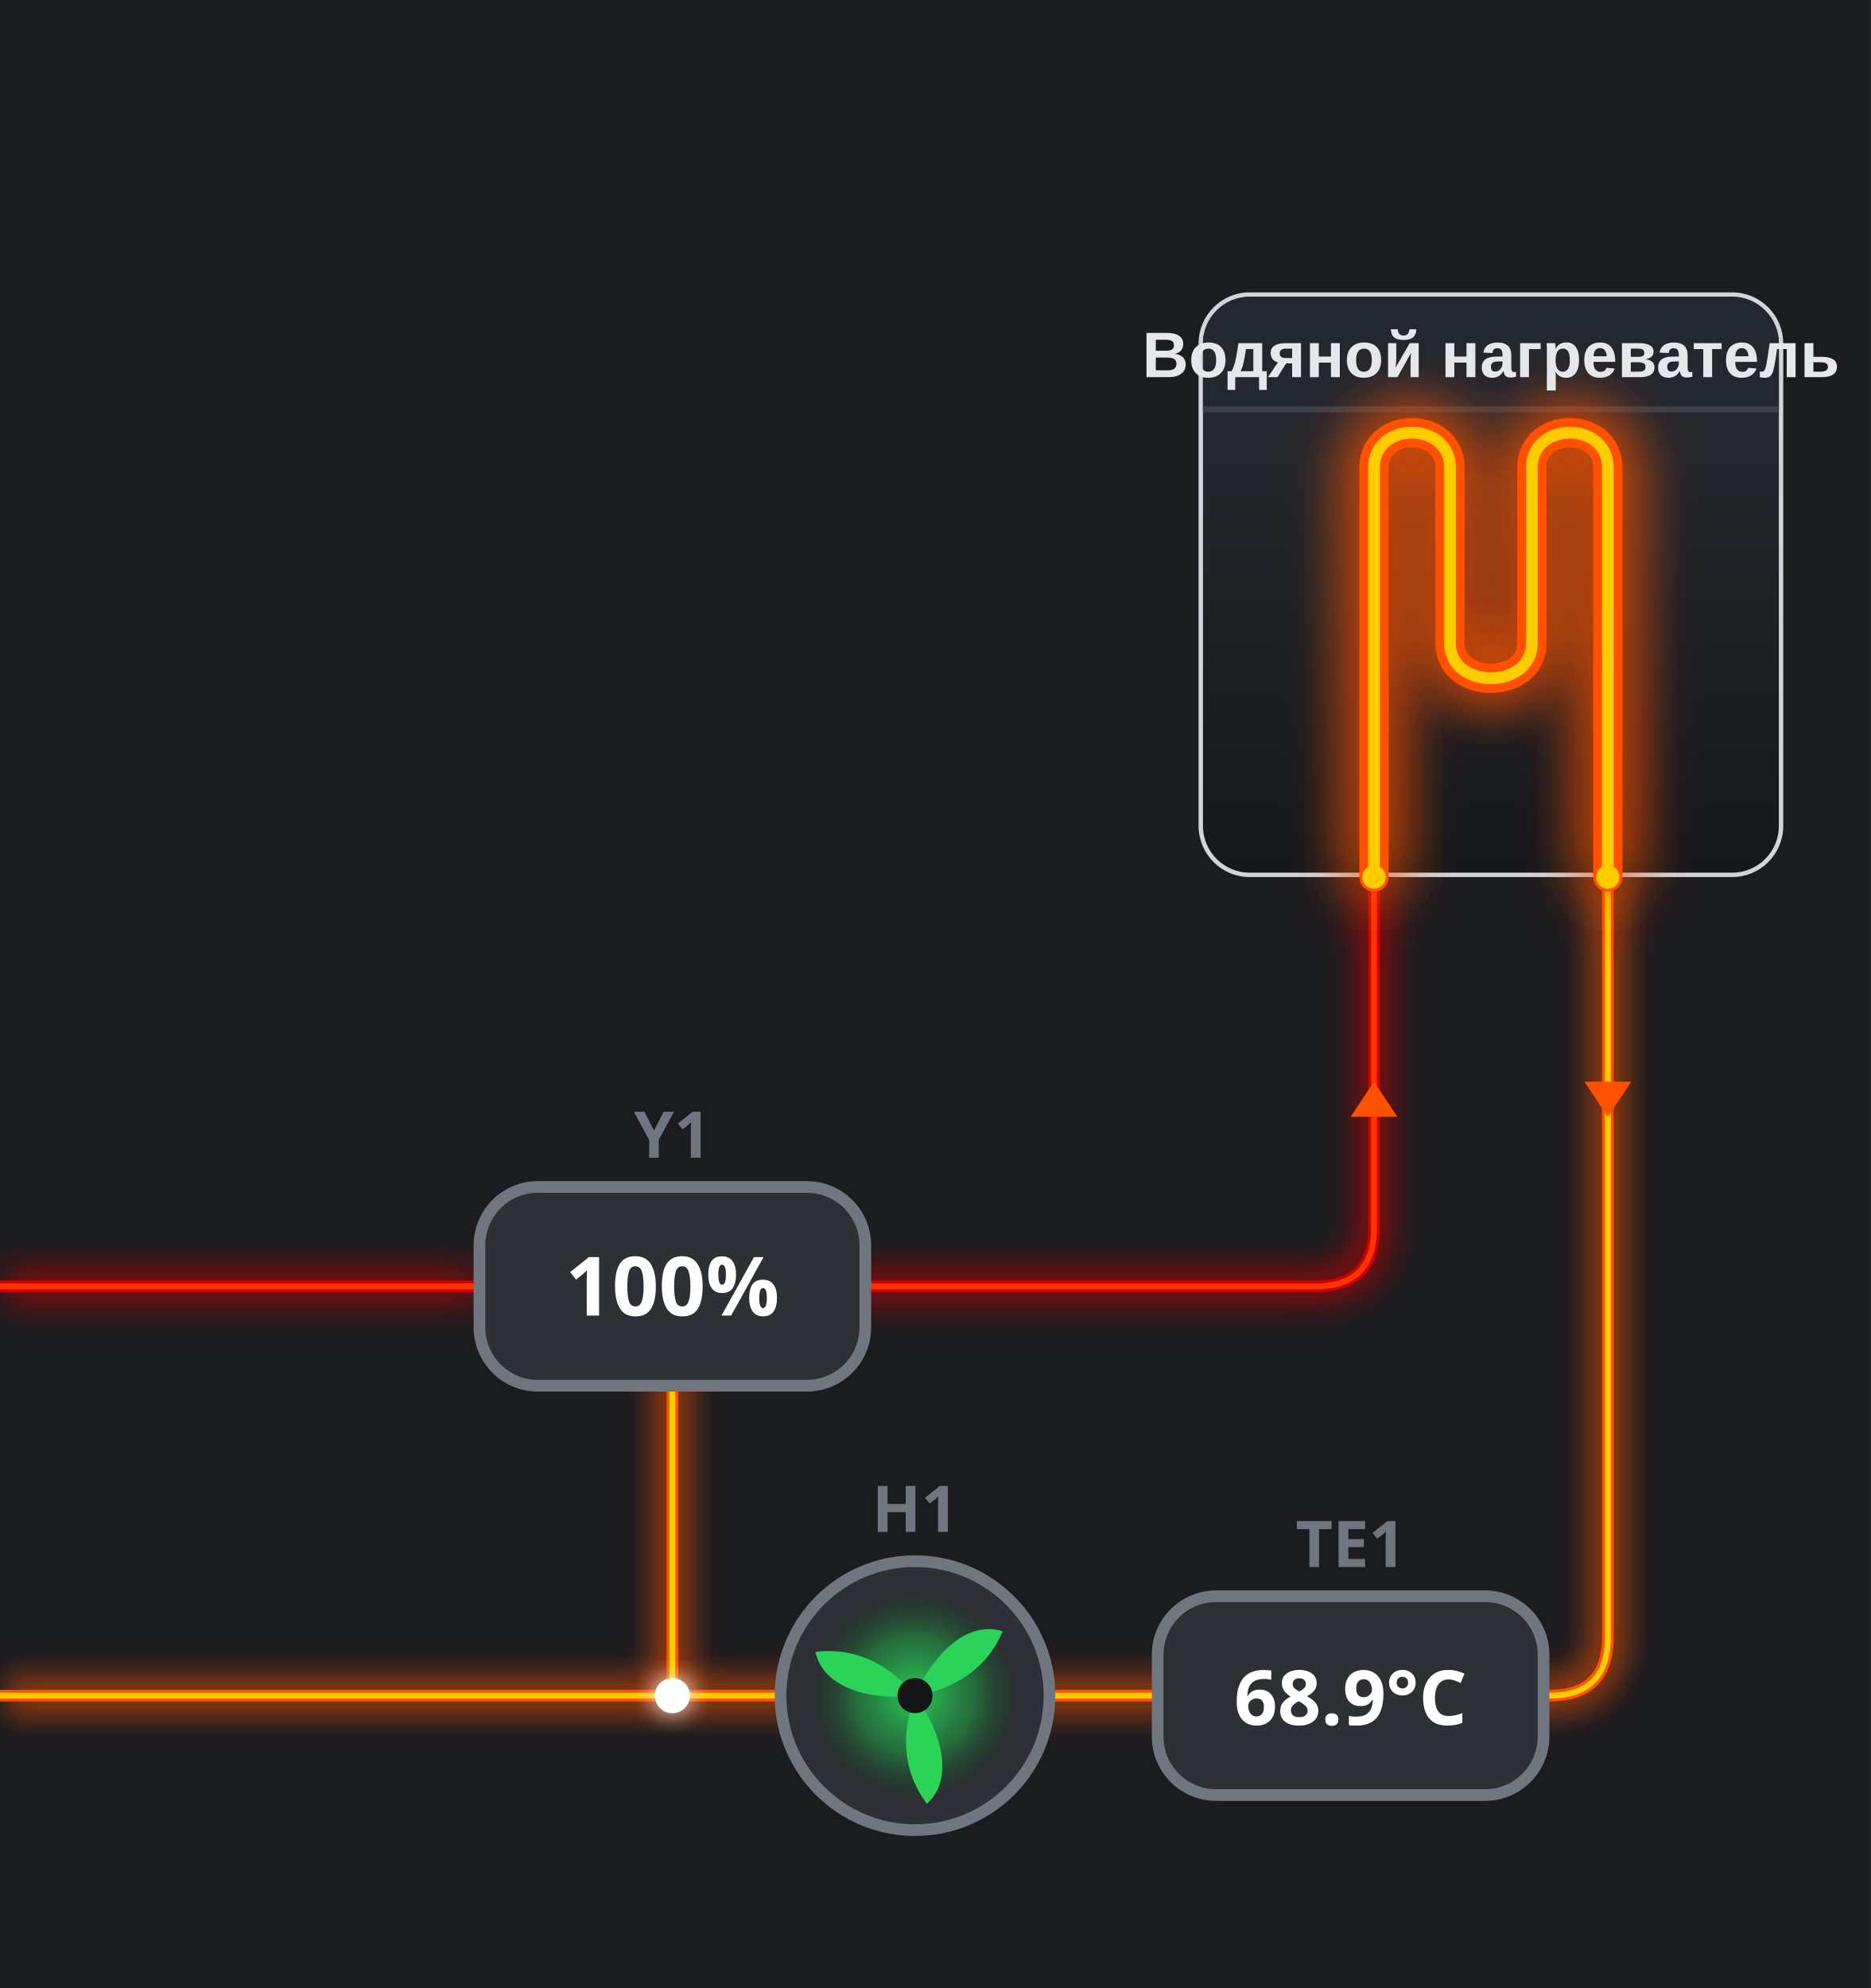
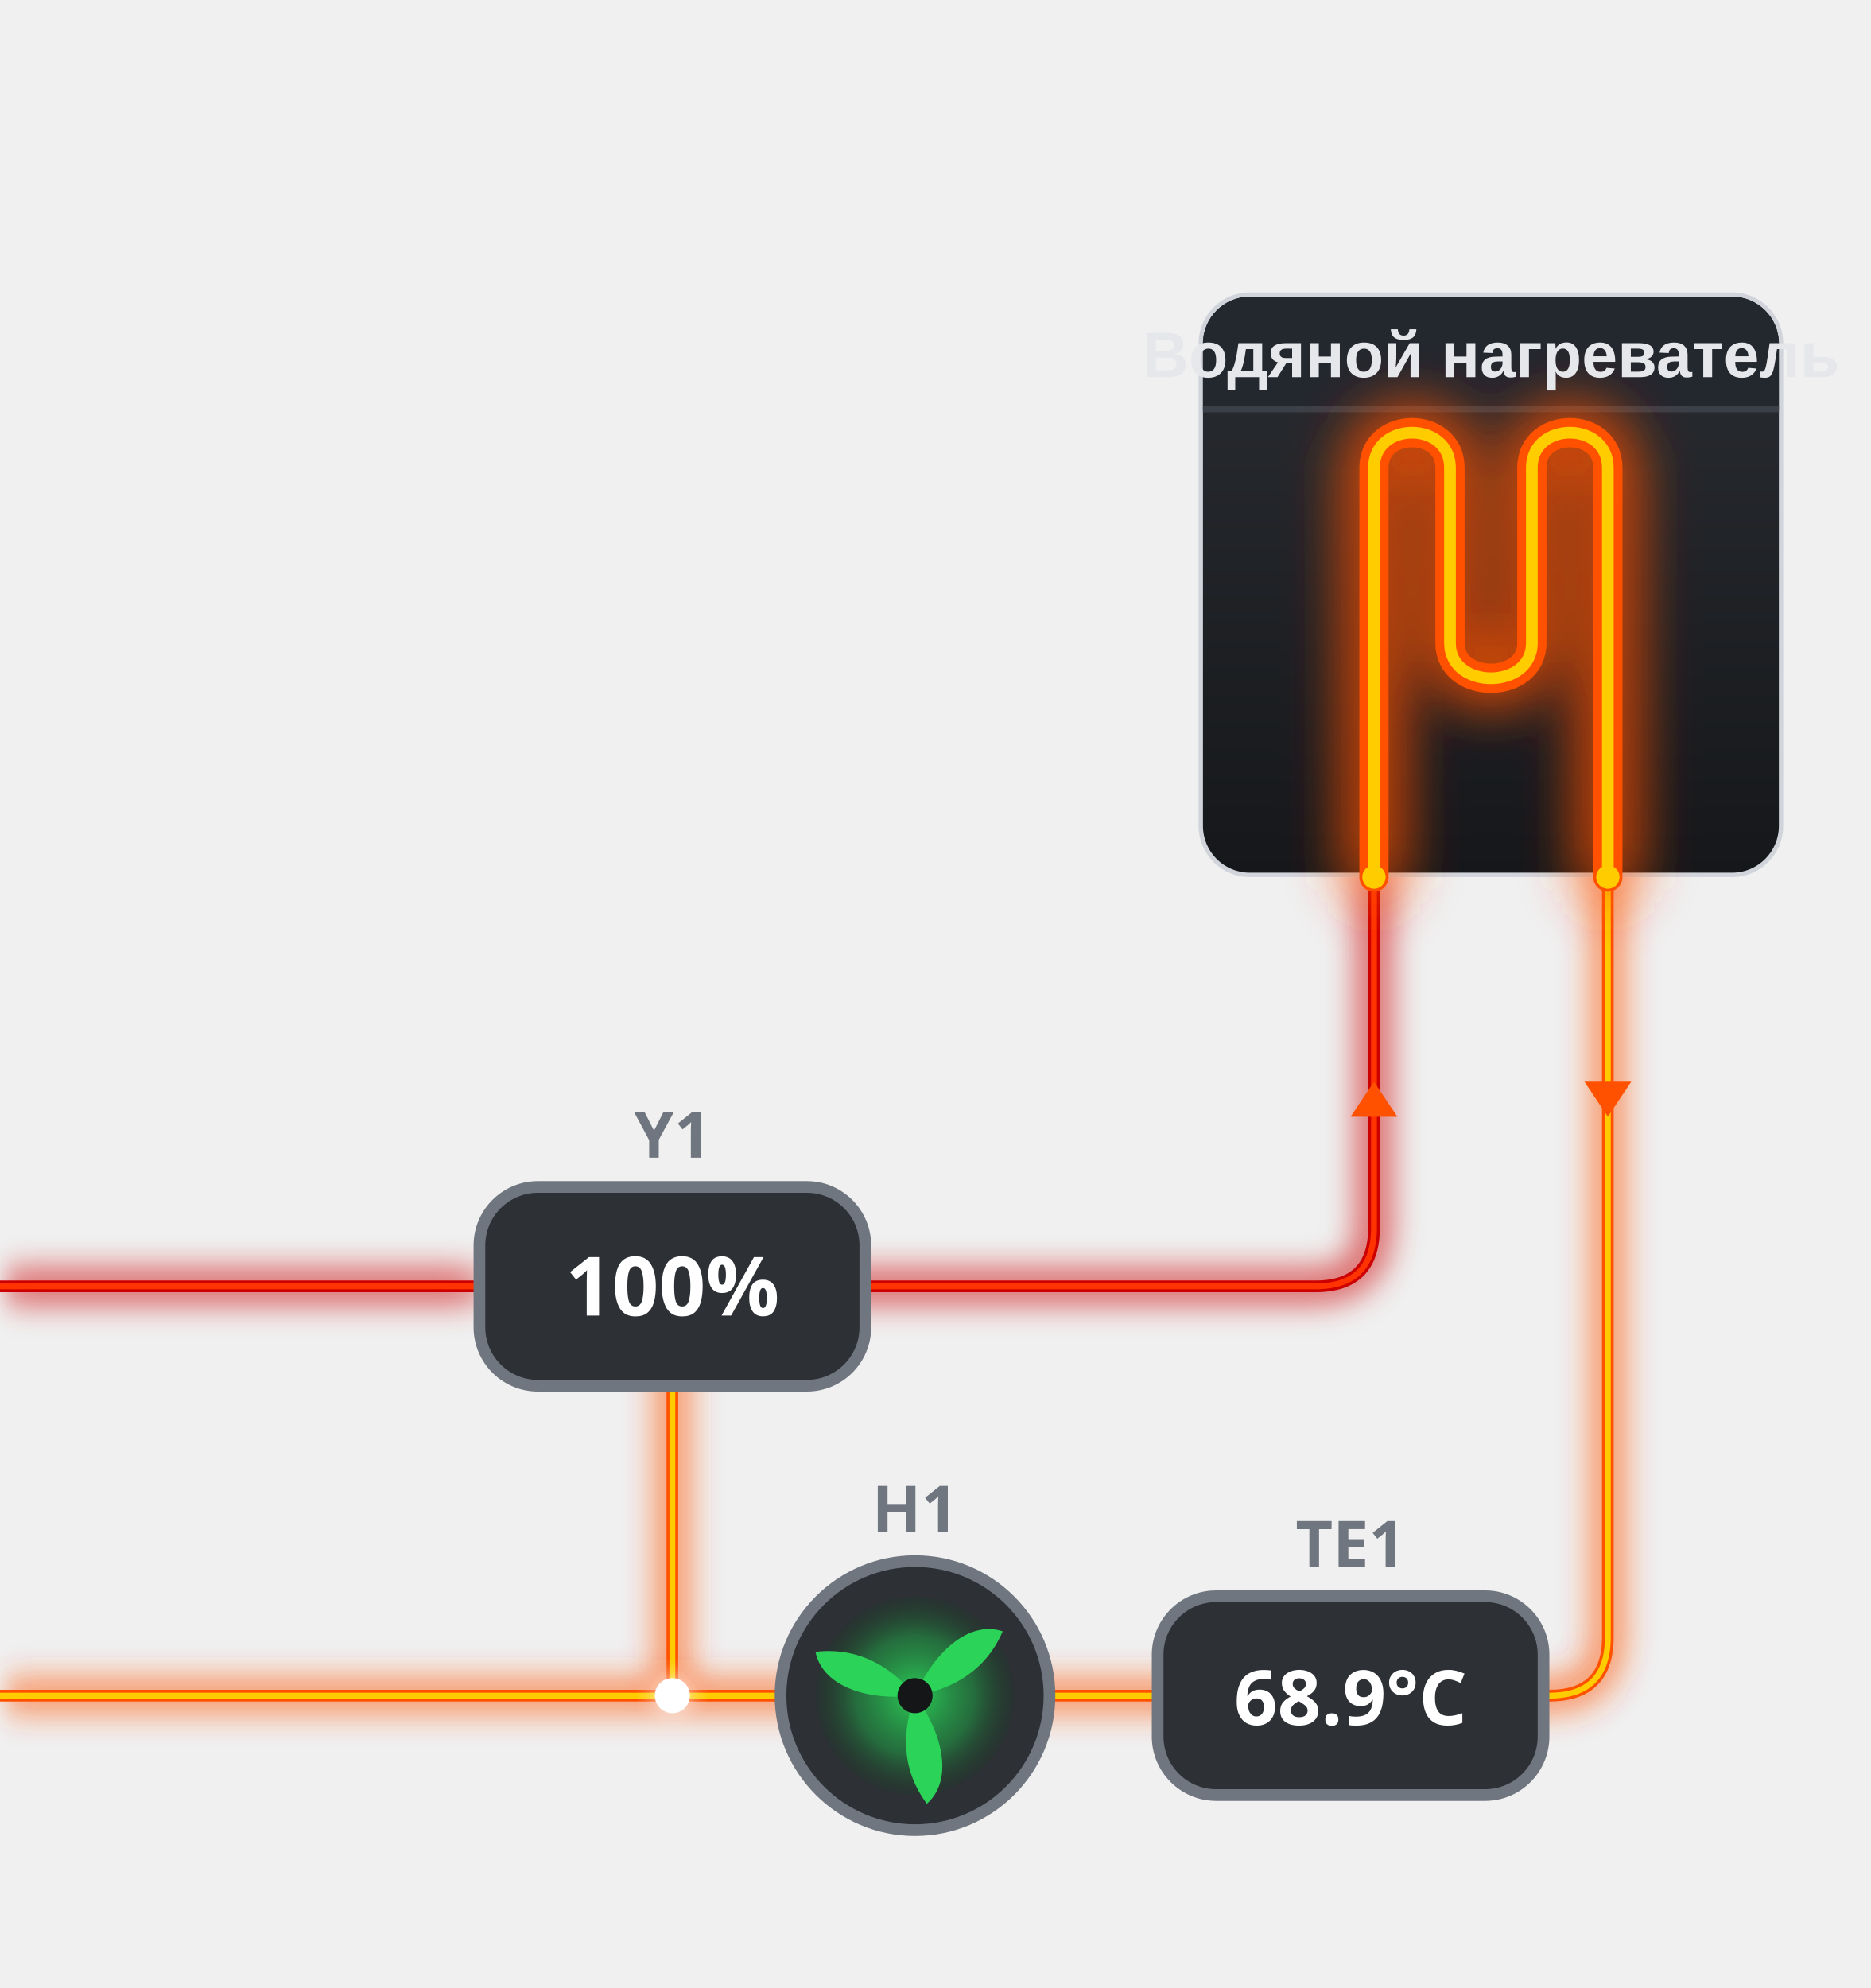
- <svg xmlns="http://www.w3.org/2000/svg" viewBox="0 0 320 340" width="100%" height="100%">
+ <svg xmlns="http://www.w3.org/2000/svg" viewBox="0 0 320 340" width="531.2" height="564.4">
  <defs>
    <filter id="glow-orange" x="-50%" y="-50%" width="200%" height="200%">
      <feGaussianBlur stdDeviation="3" result="blur1" />
      <feGaussianBlur stdDeviation="1.5" result="blur2" />
      <feMerge>
        <feMergeNode in="blur1" />
        <feMergeNode in="blur2" />
        <feMergeNode in="SourceGraphic" />
      </feMerge>
    </filter>
    <filter id="glow-ten" x="-50%" y="-50%" width="200%" height="200%">
      <feGaussianBlur stdDeviation="5" result="blur1" />
      <feGaussianBlur stdDeviation="2.5" result="blur2" />
      <feMerge>
        <feMergeNode in="blur1" />
        <feMergeNode in="blur2" />
        <feMergeNode in="SourceGraphic" />
      </feMerge>
    </filter>
    <filter id="glow-green" x="-30%" y="-30%" width="160%" height="160%">
      <feGaussianBlur stdDeviation="4" result="blur" />
      <feMerge>
        <feMergeNode in="blur" />
        <feMergeNode in="SourceGraphic" />
      </feMerge>
    </filter>
-     <radialGradient id="pump-glow" cx="50%" cy="50%" r="50%">
+     <radialGradient id="pump-glow-green" cx="50%" cy="50%" r="50%">
      <stop offset="0%" stop-color="#2bd458" stop-opacity="0.95" />
      <stop offset="60%" stop-color="#1f9e44" stop-opacity="0.55" />
      <stop offset="100%" stop-color="#113f1d" stop-opacity="0.15" />
+     </radialGradient>
+     <radialGradient id="pump-glow-gray" cx="50%" cy="50%" r="50%">
+       <stop offset="0%" stop-color="#d1d5db" stop-opacity="0.9" />
+       <stop offset="60%" stop-color="#9ca3af" stop-opacity="0.5" />
+       <stop offset="100%" stop-color="#4b5563" stop-opacity="0.15" />
+     </radialGradient>
+     <radialGradient id="pump-glow-red" cx="50%" cy="50%" r="50%">
+       <stop offset="0%" stop-color="#ef4444" stop-opacity="0.95" />
+       <stop offset="60%" stop-color="#dc2626" stop-opacity="0.55" />
+       <stop offset="100%" stop-color="#7f1d1d" stop-opacity="0.15" />
    </radialGradient>
    <filter id="glow-white" x="-50%" y="-50%" width="200%" height="200%">
      <feGaussianBlur stdDeviation="2" result="blur" />
      <feMerge>
        <feMergeNode in="blur" />
        <feMergeNode in="SourceGraphic" />
      </feMerge>
    </filter>
    <g id="block-frame">
      <rect width="66" height="34" rx="10" fill="#2d3035" stroke="#70767f" stroke-width="2" />
    </g>
    <clipPath id="wh_tile_clip">
      <rect x="0.75" y="0.75" width="98.5" height="98.5" rx="8" ry="8" />
    </clipPath>
    <linearGradient id="wh-inner-bg" x1="0" y1="0" x2="0" y2="1">
      <stop offset="0%" stop-color="#2a2d32" />
      <stop offset="100%" stop-color="#15171a" />
    </linearGradient>
    <filter id="glow-orange-wh" x="-20%" y="-20%" width="140%" height="140%">
      <feGaussianBlur stdDeviation="2" result="blur" />
      <feComposite in="SourceGraphic" in2="blur" operator="over" />
    </filter>
    <polygon id="arrow-up" points="0,0 -4,6 4,6" fill="#ff5100" />
    <polygon id="arrow-down" points="0,6 -4,0 4,0" fill="#ff5100" />
  </defs>
-   <rect id="main_background" width="320" height="340" fill="#1b1c1f" />
+   <style type="text/css">
+     /* ===== Насос H1: состояния ===== */
+     /* Вкл — зелёный, вращение 0.5 об/сек (2с на оборот) */
+     #pump.On .pump_glow { fill: url(#pump-glow-green); }
+     #pump.On .imp_blade { fill: #2bd458; }
+     #pump.On .imp_rotor {
+       animation: pump_spin 2s linear infinite;
+       transform-origin: 0 0;
+     }
+     /* Выкл — серый, без вращения */
+     #pump.Off .pump_glow { fill: url(#pump-glow-gray); }
+     #pump.Off .imp_blade { fill: #9ca3af; }
+     /* Авария — красный, без вращения, пульсация без полного погасания */
+     #pump.Alarm .pump_glow { fill: url(#pump-glow-red); }
+     #pump.Alarm .imp_blade { fill: #ef4444; }
+     #pump.Alarm .pump_glow,
+     #pump.Alarm .imp_blade {
+       animation: alarm_pulse 1s ease-in-out infinite;
+     }
+ 
+     /* ===== Общее состояние: рамка блока с ТЭН ===== */
+     #water_heater_scada.Alarm #frame_border {
+       stroke: #ef4444;
+       animation: alarm_pulse 1s ease-in-out infinite;
+     }
+ 
+     /* ===== Нагрев: состояния On/Off ===== */
+     /* On — нагревательный элемент в цвете (как сейчас) и плавно, несильно мерцает */
+     #heating_state.On #heating_coil_glow {
+       stroke: #ff5100;
+       animation: heat_flicker 1.8s ease-in-out infinite;
+     }
+     #heating_state.On #heating_coil_core {
+       stroke: #ffcc00;
+       animation: heat_flicker 1.8s ease-in-out infinite;
+     }
+     #heating_state.On #heating_coil_ports { fill: #ffcc00; }
+     /* Off — нагревательный элемент серого оттенка, без мерцания */
+     #heating_state.Off #heating_coil_glow {
+       stroke: #6b7280;
+       animation: none;
+     }
+     #heating_state.Off #heating_coil_core {
+       stroke: #9ca3af;
+       animation: none;
+     }
+     #heating_state.Off #heating_coil_ports { fill: #9ca3af; }
+ 
+     @keyframes pump_spin {
+       from { transform: rotate(0deg); }
+       to   { transform: rotate(360deg); }
+     }
+     @keyframes alarm_pulse {
+       0%, 100% { opacity: 1; }
+       50%      { opacity: 0.45; }
+     }
+     /* Плавное, несильное мерцание нагревательного элемента */
+     @keyframes heat_flicker {
+       0%, 100% { opacity: 1; }
+       50%      { opacity: 0.72; }
+     }
+   </style>
+   <rect id="main_background" width="320" height="340" fill="none" />
  <path id="hot_pipe_glow" d="M 0 220 L 82 220 M 118 220 L 225 220 Q 235 220 235 210 L 235 150" fill="none" stroke="#cc0000" stroke-width="2" filter="url(#glow-orange)" />
  <path id="hot_pipe_core" d="M 0 220 L 82 220 M 118 220 L 225 220 Q 235 220 235 210 L 235 150" fill="none" stroke="#ff3300" stroke-width="1" />
  <path id="return_pipe_glow" d="M 275 150 L 275 280 Q 275 290 265 290 L 0 290 M 115 290 L 115 220" fill="none" stroke="#ff5100" stroke-width="2" filter="url(#glow-orange)" />
  <path id="return_pipe_core" d="M 275 150 L 275 280 Q 275 290 265 290 L 0 290 M 115 290 L 115 220" fill="none" stroke="#ffcc00" stroke-width="1" />
  <circle id="pipe_junctions" cx="115" cy="220" r="3" fill="#ffffff" filter="url(#glow-white)" />
  <circle cx="115" cy="290" r="3" fill="#ffffff" filter="url(#glow-white)" />
  <use id="flow_arrows" href="#arrow-up" x="235" y="185" />
  <use href="#arrow-down" x="275" y="185" />
-   <g id="water_heater_scada" transform="translate(205, 50)">
+   <g id="water_heater_scada" class="Normal" transform="translate(205, 50)">
    <rect id="frame_border" x="0.75" y="0.75" width="98.5" height="98.5" rx="8" ry="8" fill="none" stroke="#d1d5db" stroke-width="1.5" />
    <g clip-path="url(#wh_tile_clip)">
      <rect id="mid_band" x="0.75" y="0.75" width="98.5" height="98.5" fill="url(#wh-inner-bg)" />
      <rect id="top_band" x="0.75" y="0.75" width="98.5" height="19.25" fill="#23272e" />
      <line id="top_sep" x1="0.75" y1="20" x2="99.25" y2="20" stroke="#3b4048" stroke-width="1" />
    </g>
-     <g id="heating_coil">
-       <path id="heating_coil_glow" d="M 30,100 L 30,30 C 30,22 43,22 43,30 L 43,60 C 43,68 57,68 57,60 L 57,30 C 57,22 70,22 70,30 L 70,100" fill="none" stroke="#ff5100" stroke-width="5" stroke-linecap="round" stroke-linejoin="round" filter="url(#glow-ten)" />
-       <path id="heating_coil_core" d="M 30,100 L 30,30 C 30,22 43,22 43,30 L 43,60 C 43,68 57,68 57,60 L 57,30 C 57,22 70,22 70,30 L 70,100" fill="none" stroke="#ffcc00" stroke-width="2" stroke-linecap="round" stroke-linejoin="round" />
-       <circle id="heating_coil_ports" cx="30" cy="100" r="2" fill="#ffcc00" />
-       <circle cx="70" cy="100" r="2" fill="#ffcc00" />
+     <g id="heating_state" class="On">
+       <g id="heating_coil">
+         <path id="heating_coil_glow" d="M 30,100 L 30,30 C 30,22 43,22 43,30 L 43,60 C 43,68 57,68 57,60 L 57,30 C 57,22 70,22 70,30 L 70,100" fill="none" stroke="#ff5100" stroke-width="5" stroke-linecap="round" stroke-linejoin="round" filter="url(#glow-ten)" />
+         <path id="heating_coil_core" d="M 30,100 L 30,30 C 30,22 43,22 43,30 L 43,60 C 43,68 57,68 57,60 L 57,30 C 57,22 70,22 70,30 L 70,100" fill="none" stroke="#ffcc00" stroke-width="2" stroke-linecap="round" stroke-linejoin="round" />
+         <circle id="heating_coil_ports" cx="30" cy="100" r="2" fill="#ffcc00" />
+         <circle cx="70" cy="100" r="2" fill="#ffcc00" />
+       </g>
    </g>
    <text id="pos_value" x="50" y="14.5" visibility="visible" text-anchor="middle" font-family="Segoe UI, Arial, sans-serif" font-size="11" font-weight="700" fill="#e5e7eb">Водяной нагреватель</text>
  </g>
  <g transform="translate(82, 203)">
    <use href="#block-frame" />
    <text x="33" y="-5" fill="#70767f" font-family="sans-serif" font-size="11" font-weight="bold" text-anchor="middle">Y1</text>
-     <text x="33" y="22" fill="#ffffff" font-family="sans-serif" font-size="14" font-weight="bold" text-anchor="middle">100%</text>
+     <text id="y1_value" x="33" y="22" fill="#ffffff" font-family="sans-serif" font-size="14" font-weight="bold" text-anchor="middle">100%</text>
  </g>
-   <g transform="translate(131.5, 255)">
+   <g id="pump" class="On" transform="translate(131.5, 255)">
    <text x="25" y="7" fill="#70767f" font-family="sans-serif" font-size="11" font-weight="bold" text-anchor="middle">H1</text>
    <circle id="pump_body" cx="25" cy="35" r="23" fill="#2d3035" stroke="#70767f" stroke-width="2" />
-     <circle id="pump_glow" cx="25" cy="35" r="17" fill="url(#pump-glow)">
-       <stop id="pump_glow_center" offset="0%" stop-color="#2bd458" stop-opacity="0.95" />
-       <stop id="pump_glow_mid" offset="60%" stop-color="#1f9e44" stop-opacity="0.55" />
-       <stop id="pump_glow_edge" offset="100%" stop-color="#113f1d" stop-opacity="0.15" />
-     </circle>
+     <circle id="pump_glow" class="pump_glow" cx="25" cy="35" r="17" fill="url(#pump-glow-green)" />
    <g id="pump_impeller" transform="translate(25, 35)">
-       <path transform="rotate(0)" d="M 0 0 C 3 -7, 9 -13, 15 -11 C 12 -4, 6 -1, 0 0" fill="#2bd458" />
-       <path transform="rotate(120)" d="M 0 0 C 3 -7, 9 -13, 15 -11 C 12 -4, 6 -1, 0 0" fill="#2bd458" />
-       <path transform="rotate(240)" d="M 0 0 C 3 -7, 9 -13, 15 -11 C 12 -4, 6 -1, 0 0" fill="#2bd458" />
-       <circle cx="0" cy="0" r="3" fill="#151618" />
+       <g class="imp_rotor">
+         <path class="imp_blade" transform="rotate(0)" d="M 0 0 C 3 -7, 9 -13, 15 -11 C 12 -4, 6 -1, 0 0" fill="#2bd458" />
+         <path class="imp_blade" transform="rotate(120)" d="M 0 0 C 3 -7, 9 -13, 15 -11 C 12 -4, 6 -1, 0 0" fill="#2bd458" />
+         <path class="imp_blade" transform="rotate(240)" d="M 0 0 C 3 -7, 9 -13, 15 -11 C 12 -4, 6 -1, 0 0" fill="#2bd458" />
+         <circle cx="0" cy="0" r="3" fill="#151618" />
+       </g>
    </g>
  </g>
  <g transform="translate(198, 273)">
    <use href="#block-frame" />
    <text x="33" y="-5" fill="#70767f" font-family="sans-serif" font-size="11" font-weight="bold" text-anchor="middle">TE1</text>
-     <text x="33" y="22" fill="#ffffff" font-family="sans-serif" font-size="13" font-weight="bold" text-anchor="middle">68.9°C</text>
+     <text id="te1_value" x="33" y="22" fill="#ffffff" font-family="sans-serif" font-size="13" font-weight="bold" text-anchor="middle">68.9°C</text>
  </g>
</svg>
